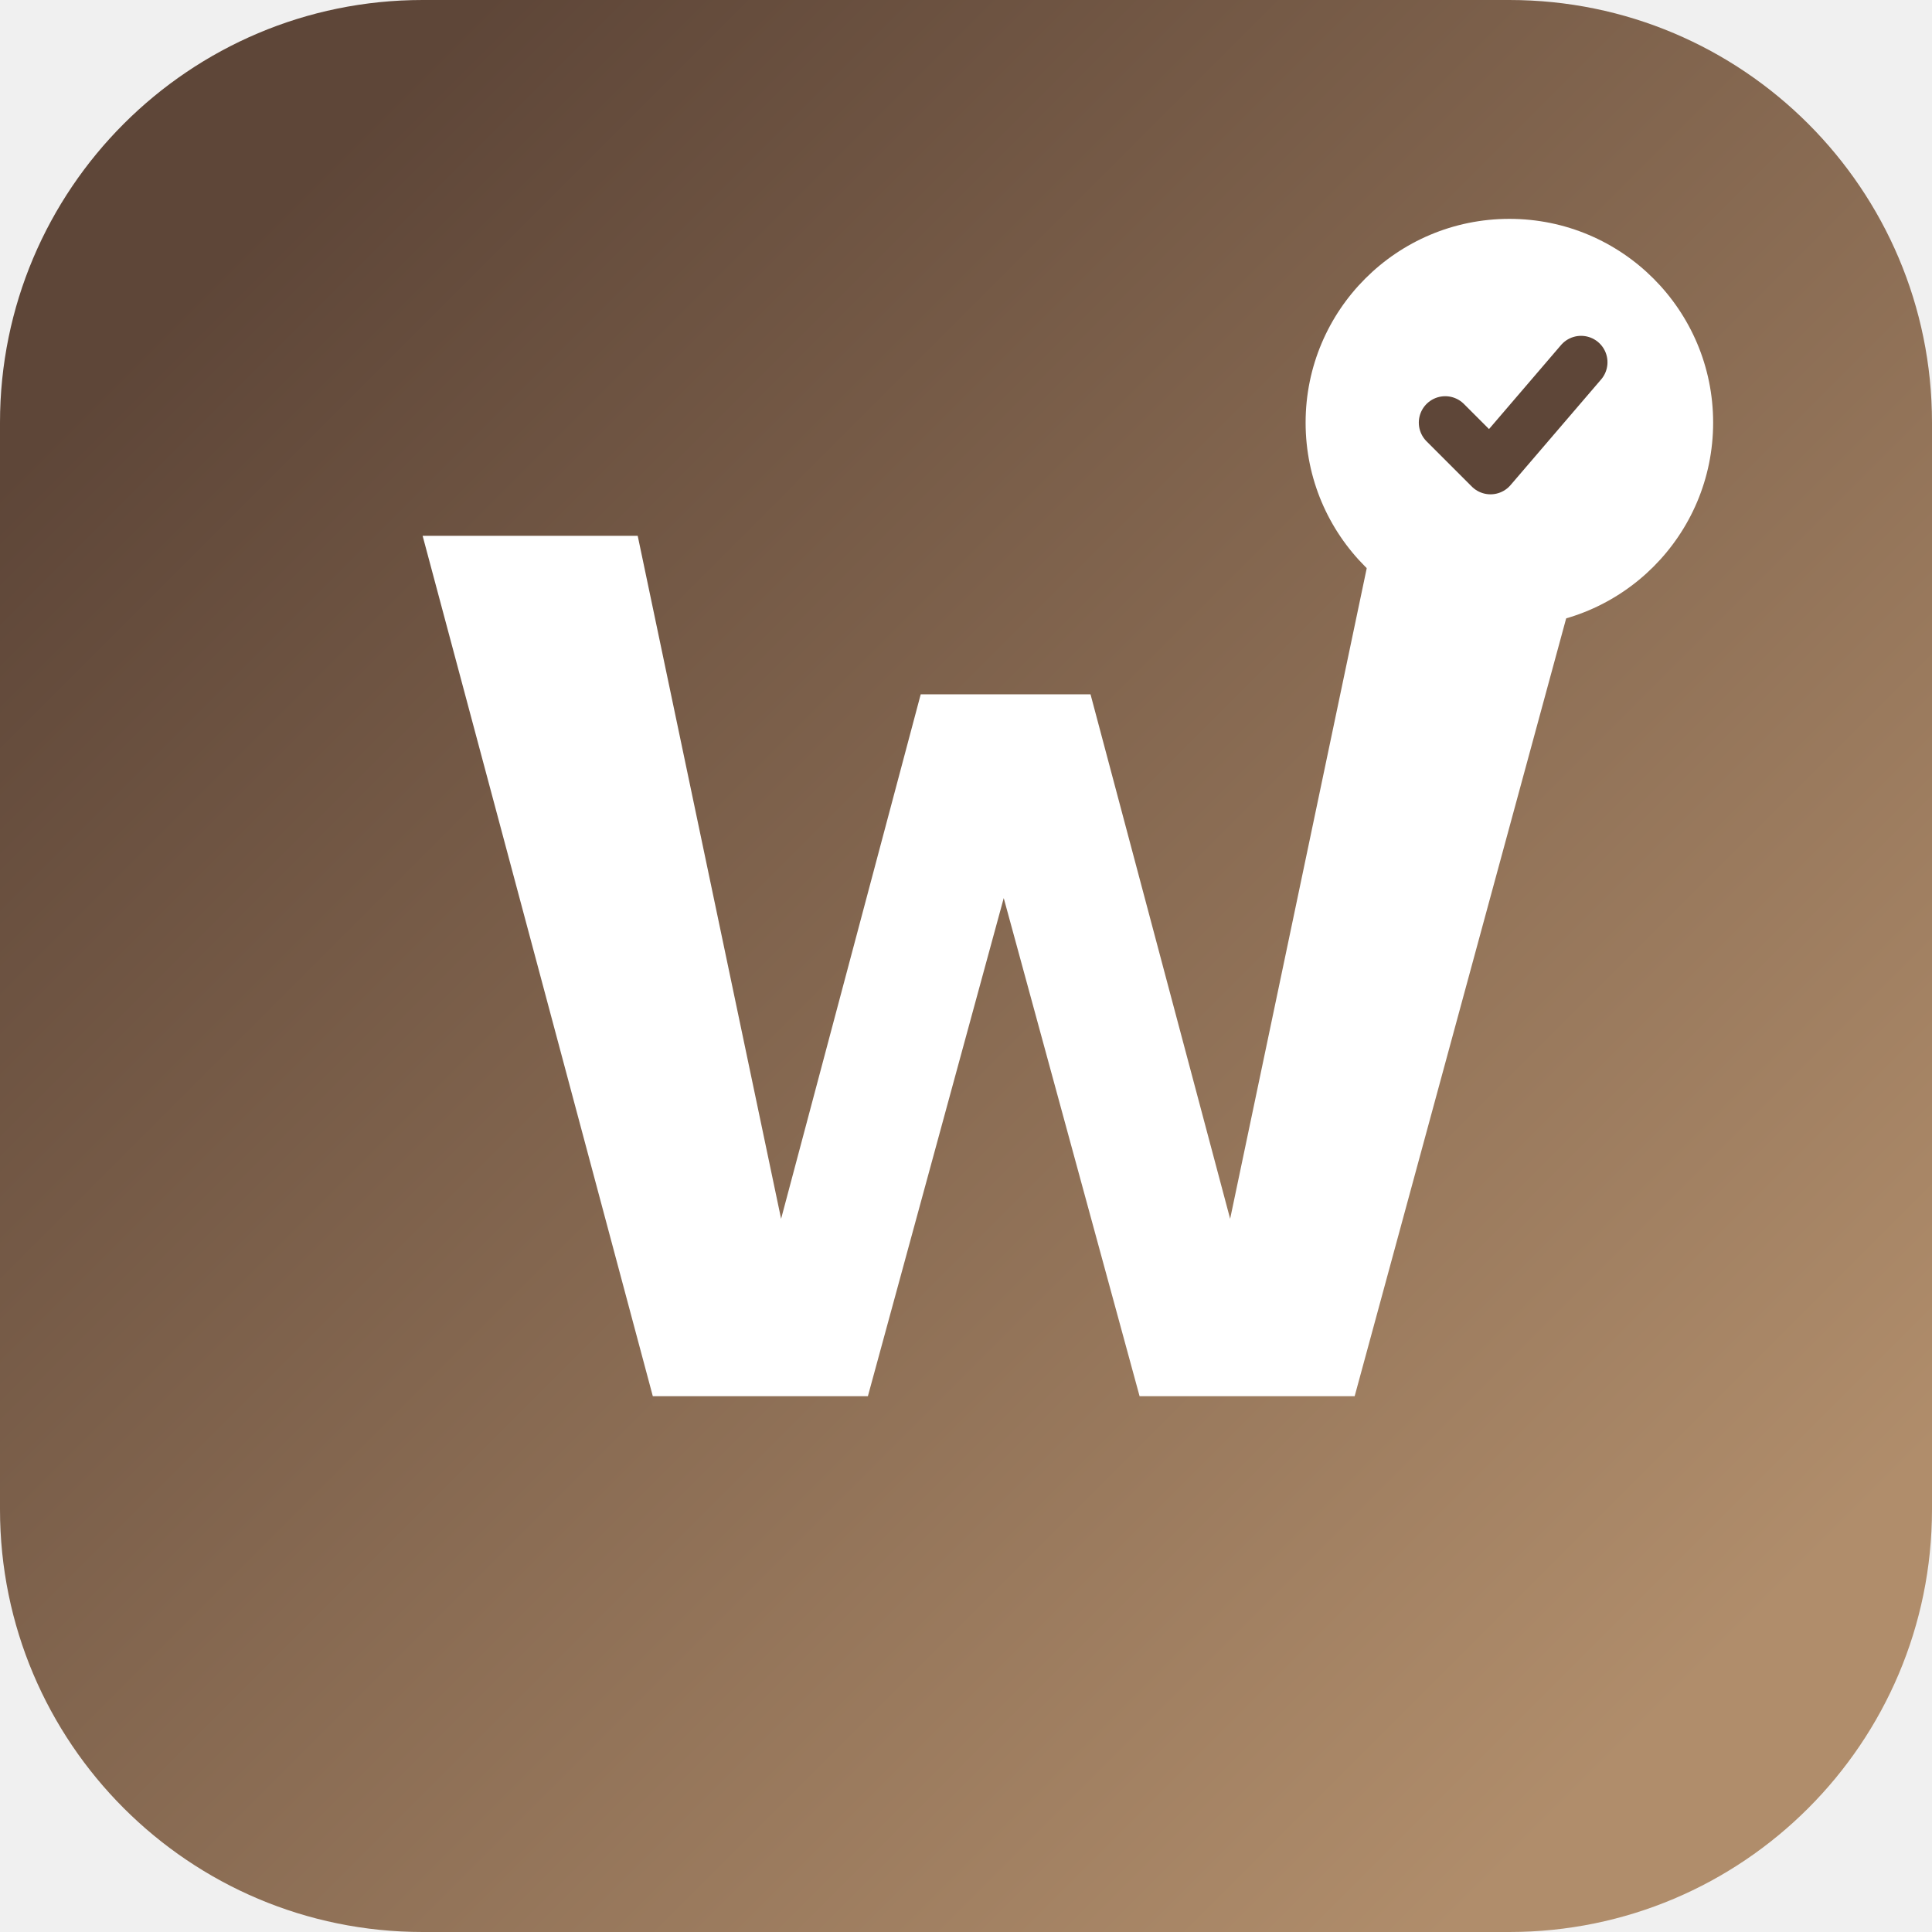
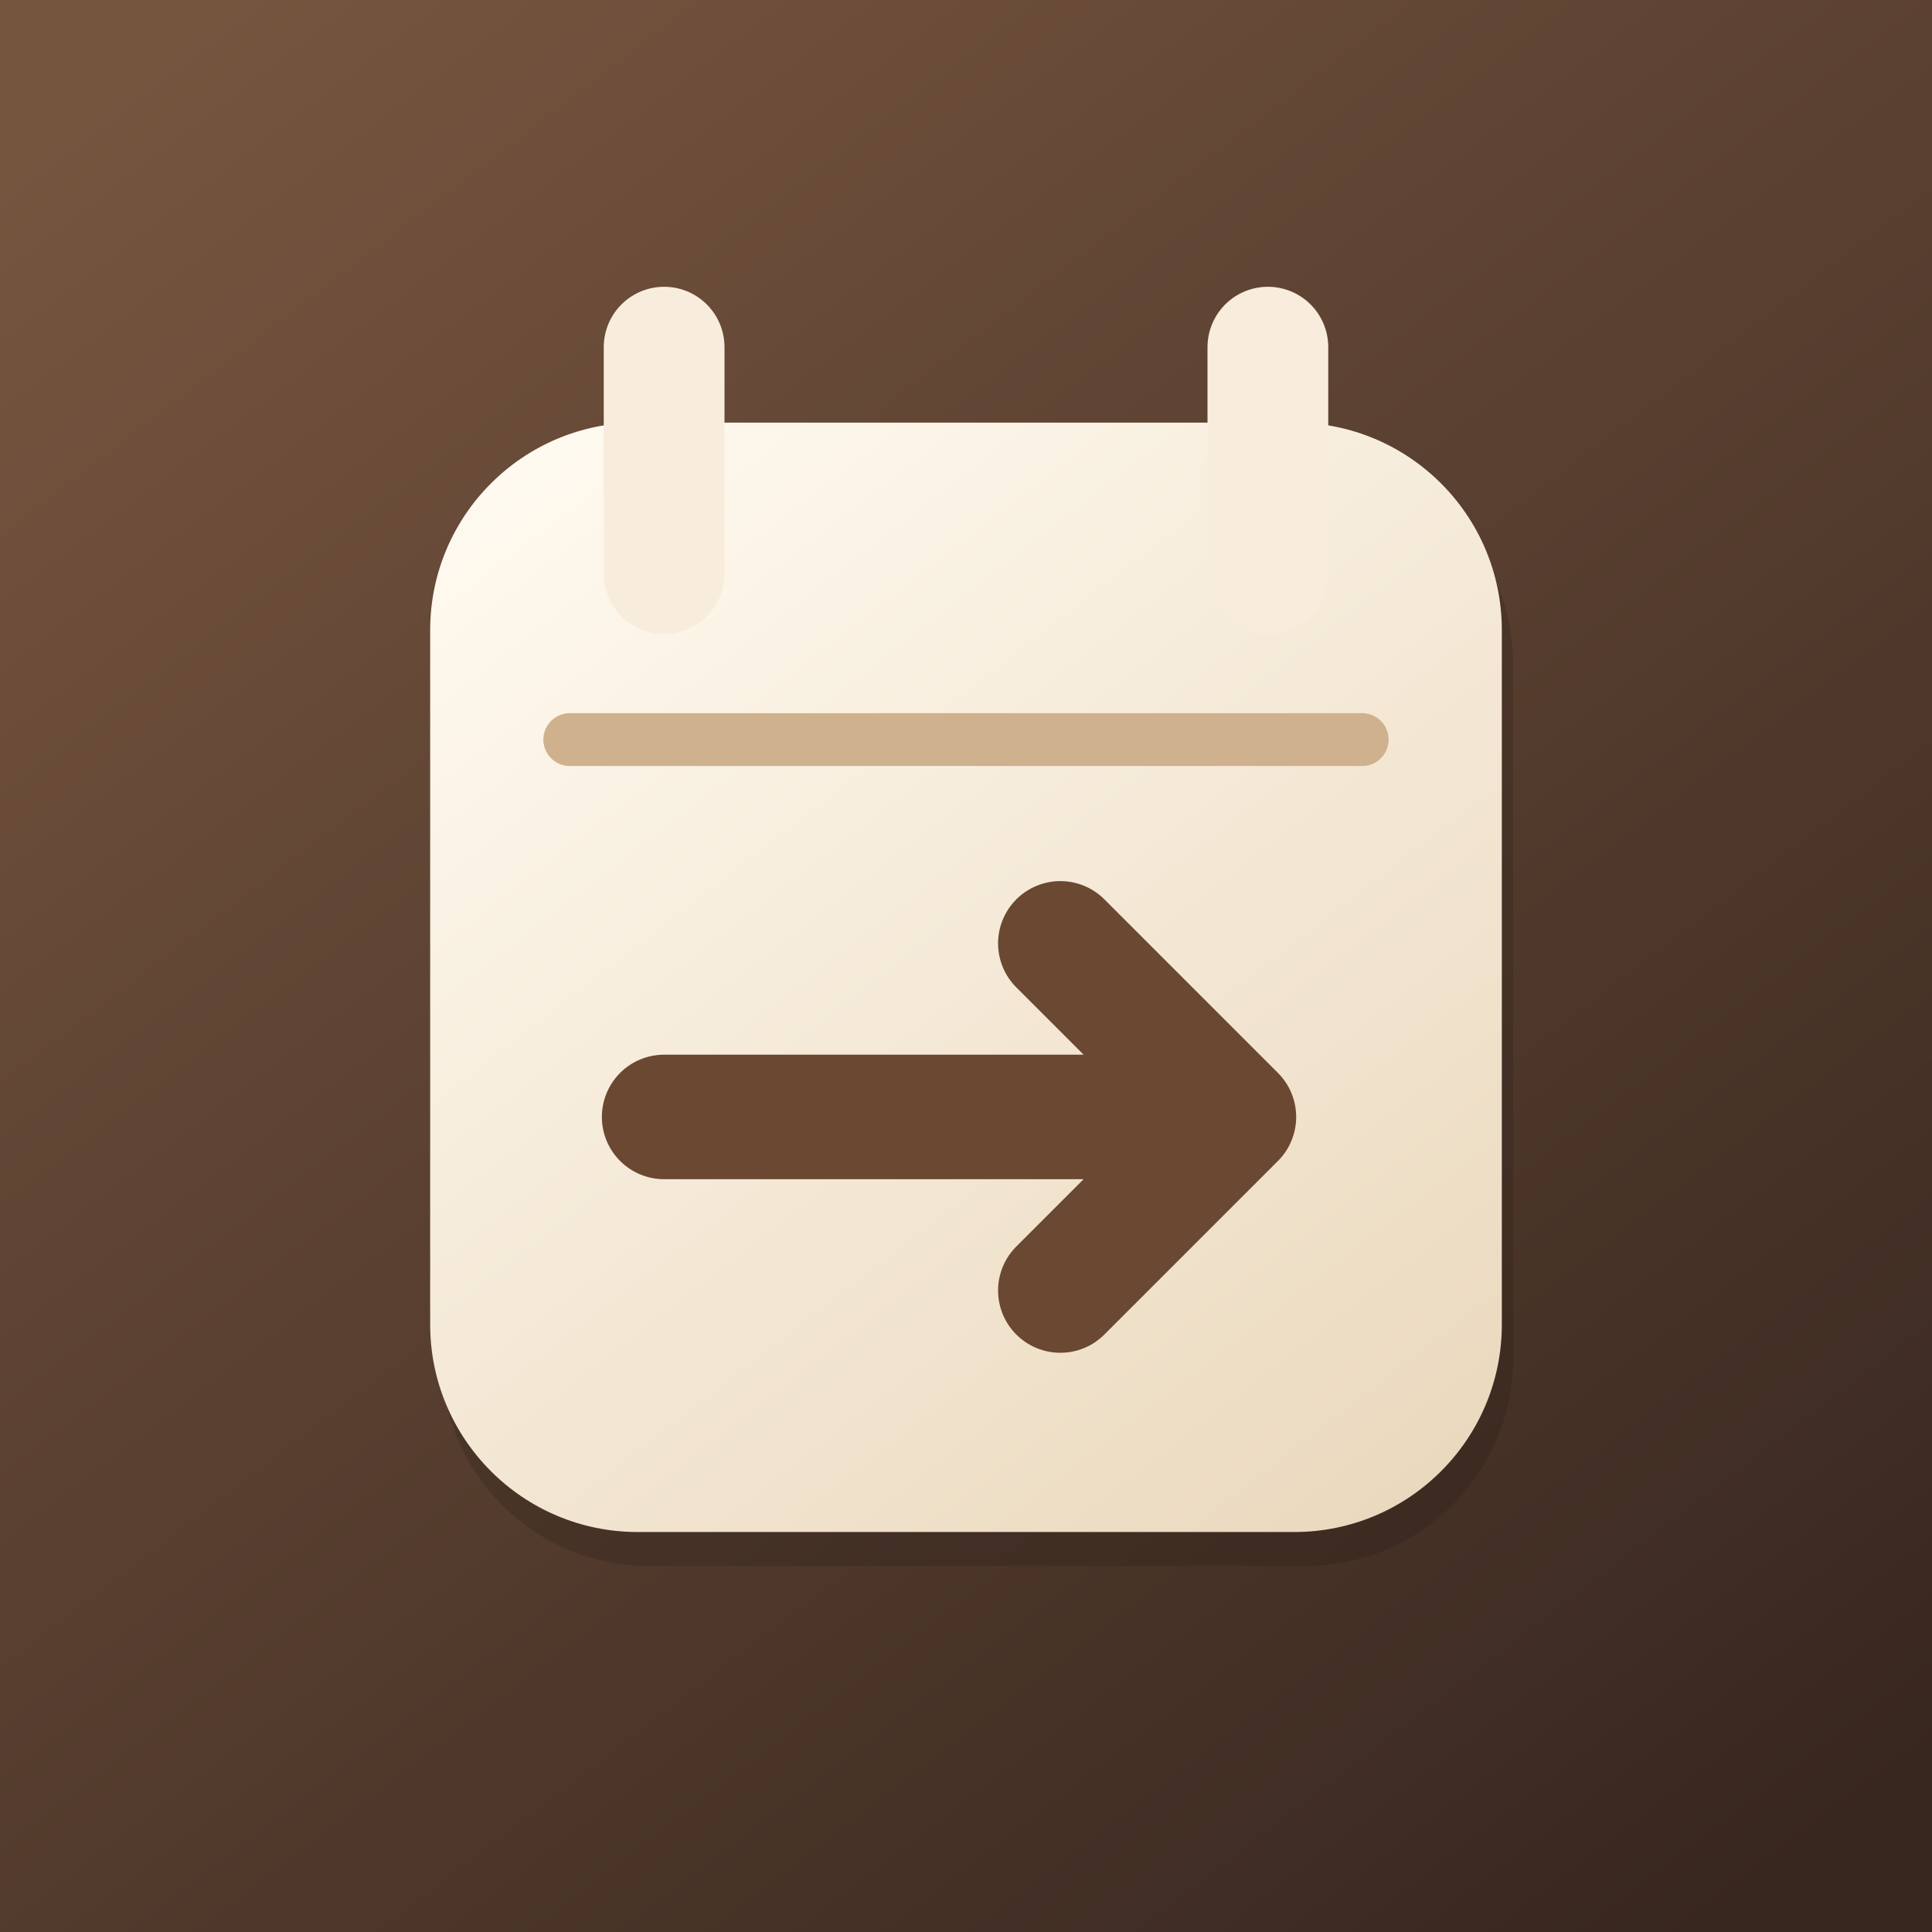
- <svg xmlns="http://www.w3.org/2000/svg" viewBox="0 0 512 512">
+ <svg xmlns="http://www.w3.org/2000/svg" viewBox="0 0 1024 1024">
  <defs>
-     <linearGradient id="g" x1="64" y1="64" x2="448" y2="448" gradientUnits="userSpaceOnUse">
-       <stop stop-color="#5e4638" />
-       <stop offset="1" stop-color="#b08d6b" />
+     <linearGradient id="background" x1="120" y1="0" x2="904" y2="1024" gradientUnits="userSpaceOnUse">
+       <stop stop-color="#76553f" />
+       <stop offset="1" stop-color="#38271f" />
+     </linearGradient>
+     <linearGradient id="paper" x1="280" y1="224" x2="744" y2="824" gradientUnits="userSpaceOnUse">
+       <stop stop-color="#fffaf0" />
+       <stop offset="1" stop-color="#ead8bd" />
    </linearGradient>
  </defs>
-   <rect width="512" height="512" rx="112" fill="url(#g)" />
-   <path d="M112 142h57l38 181 37-139h45l37 139 38-181h57l-62 228h-57l-36-132-36 132h-57z" fill="#fff" />
-   <circle cx="400" cy="112" r="54" fill="#fff" />
-   <path d="M383 112l12 12 24-28" fill="none" stroke="#5e4638" stroke-width="14" stroke-linecap="round" stroke-linejoin="round" />
+   <rect width="1024" height="1024" fill="url(#background)" />
+   <rect x="234" y="242" width="568" height="588" rx="110" fill="#211710" opacity=".22" />
+   <rect x="228" y="224" width="568" height="588" rx="110" fill="url(#paper)" />
+   <path d="M352 184v120M672 184v120" fill="none" stroke="#f8eddc" stroke-width="64" stroke-linecap="round" />
+   <path d="M302 392h420" fill="none" stroke="#cfb18d" stroke-width="28" stroke-linecap="round" />
+   <path d="M352 592h294m-84-92 92 92-92 92" fill="none" stroke="#6b4831" stroke-width="66" stroke-linecap="round" stroke-linejoin="round" />
</svg>
